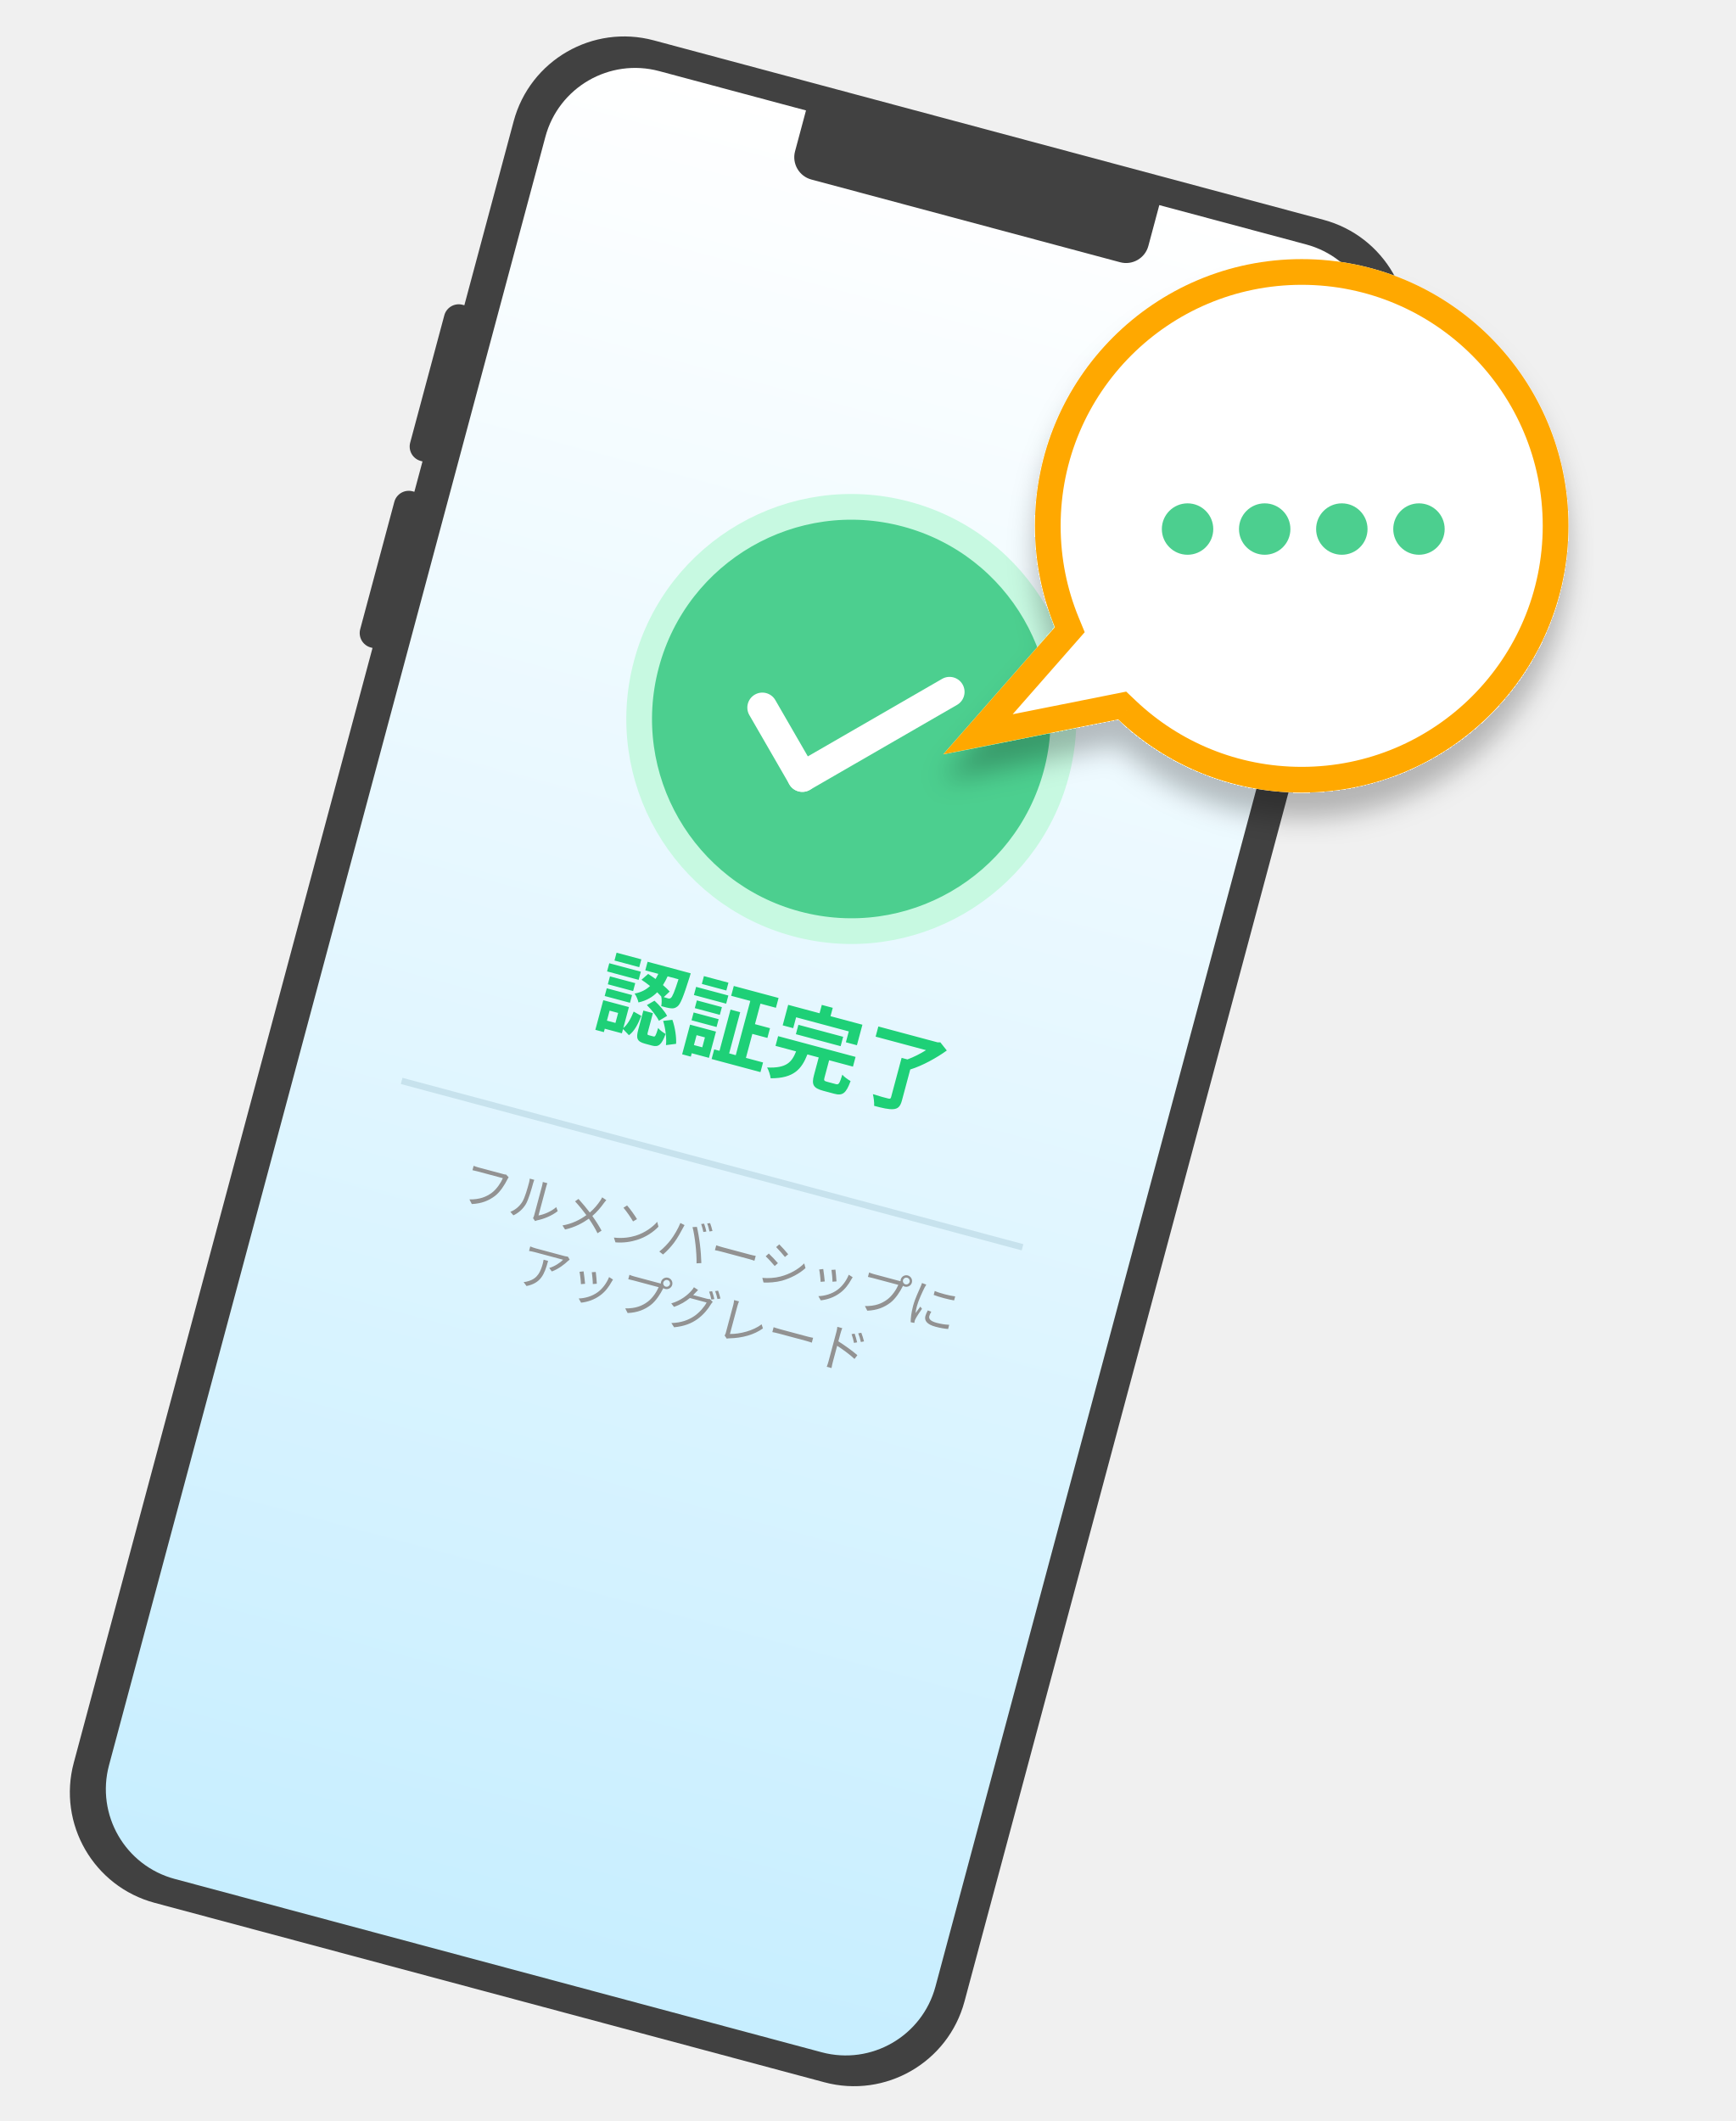
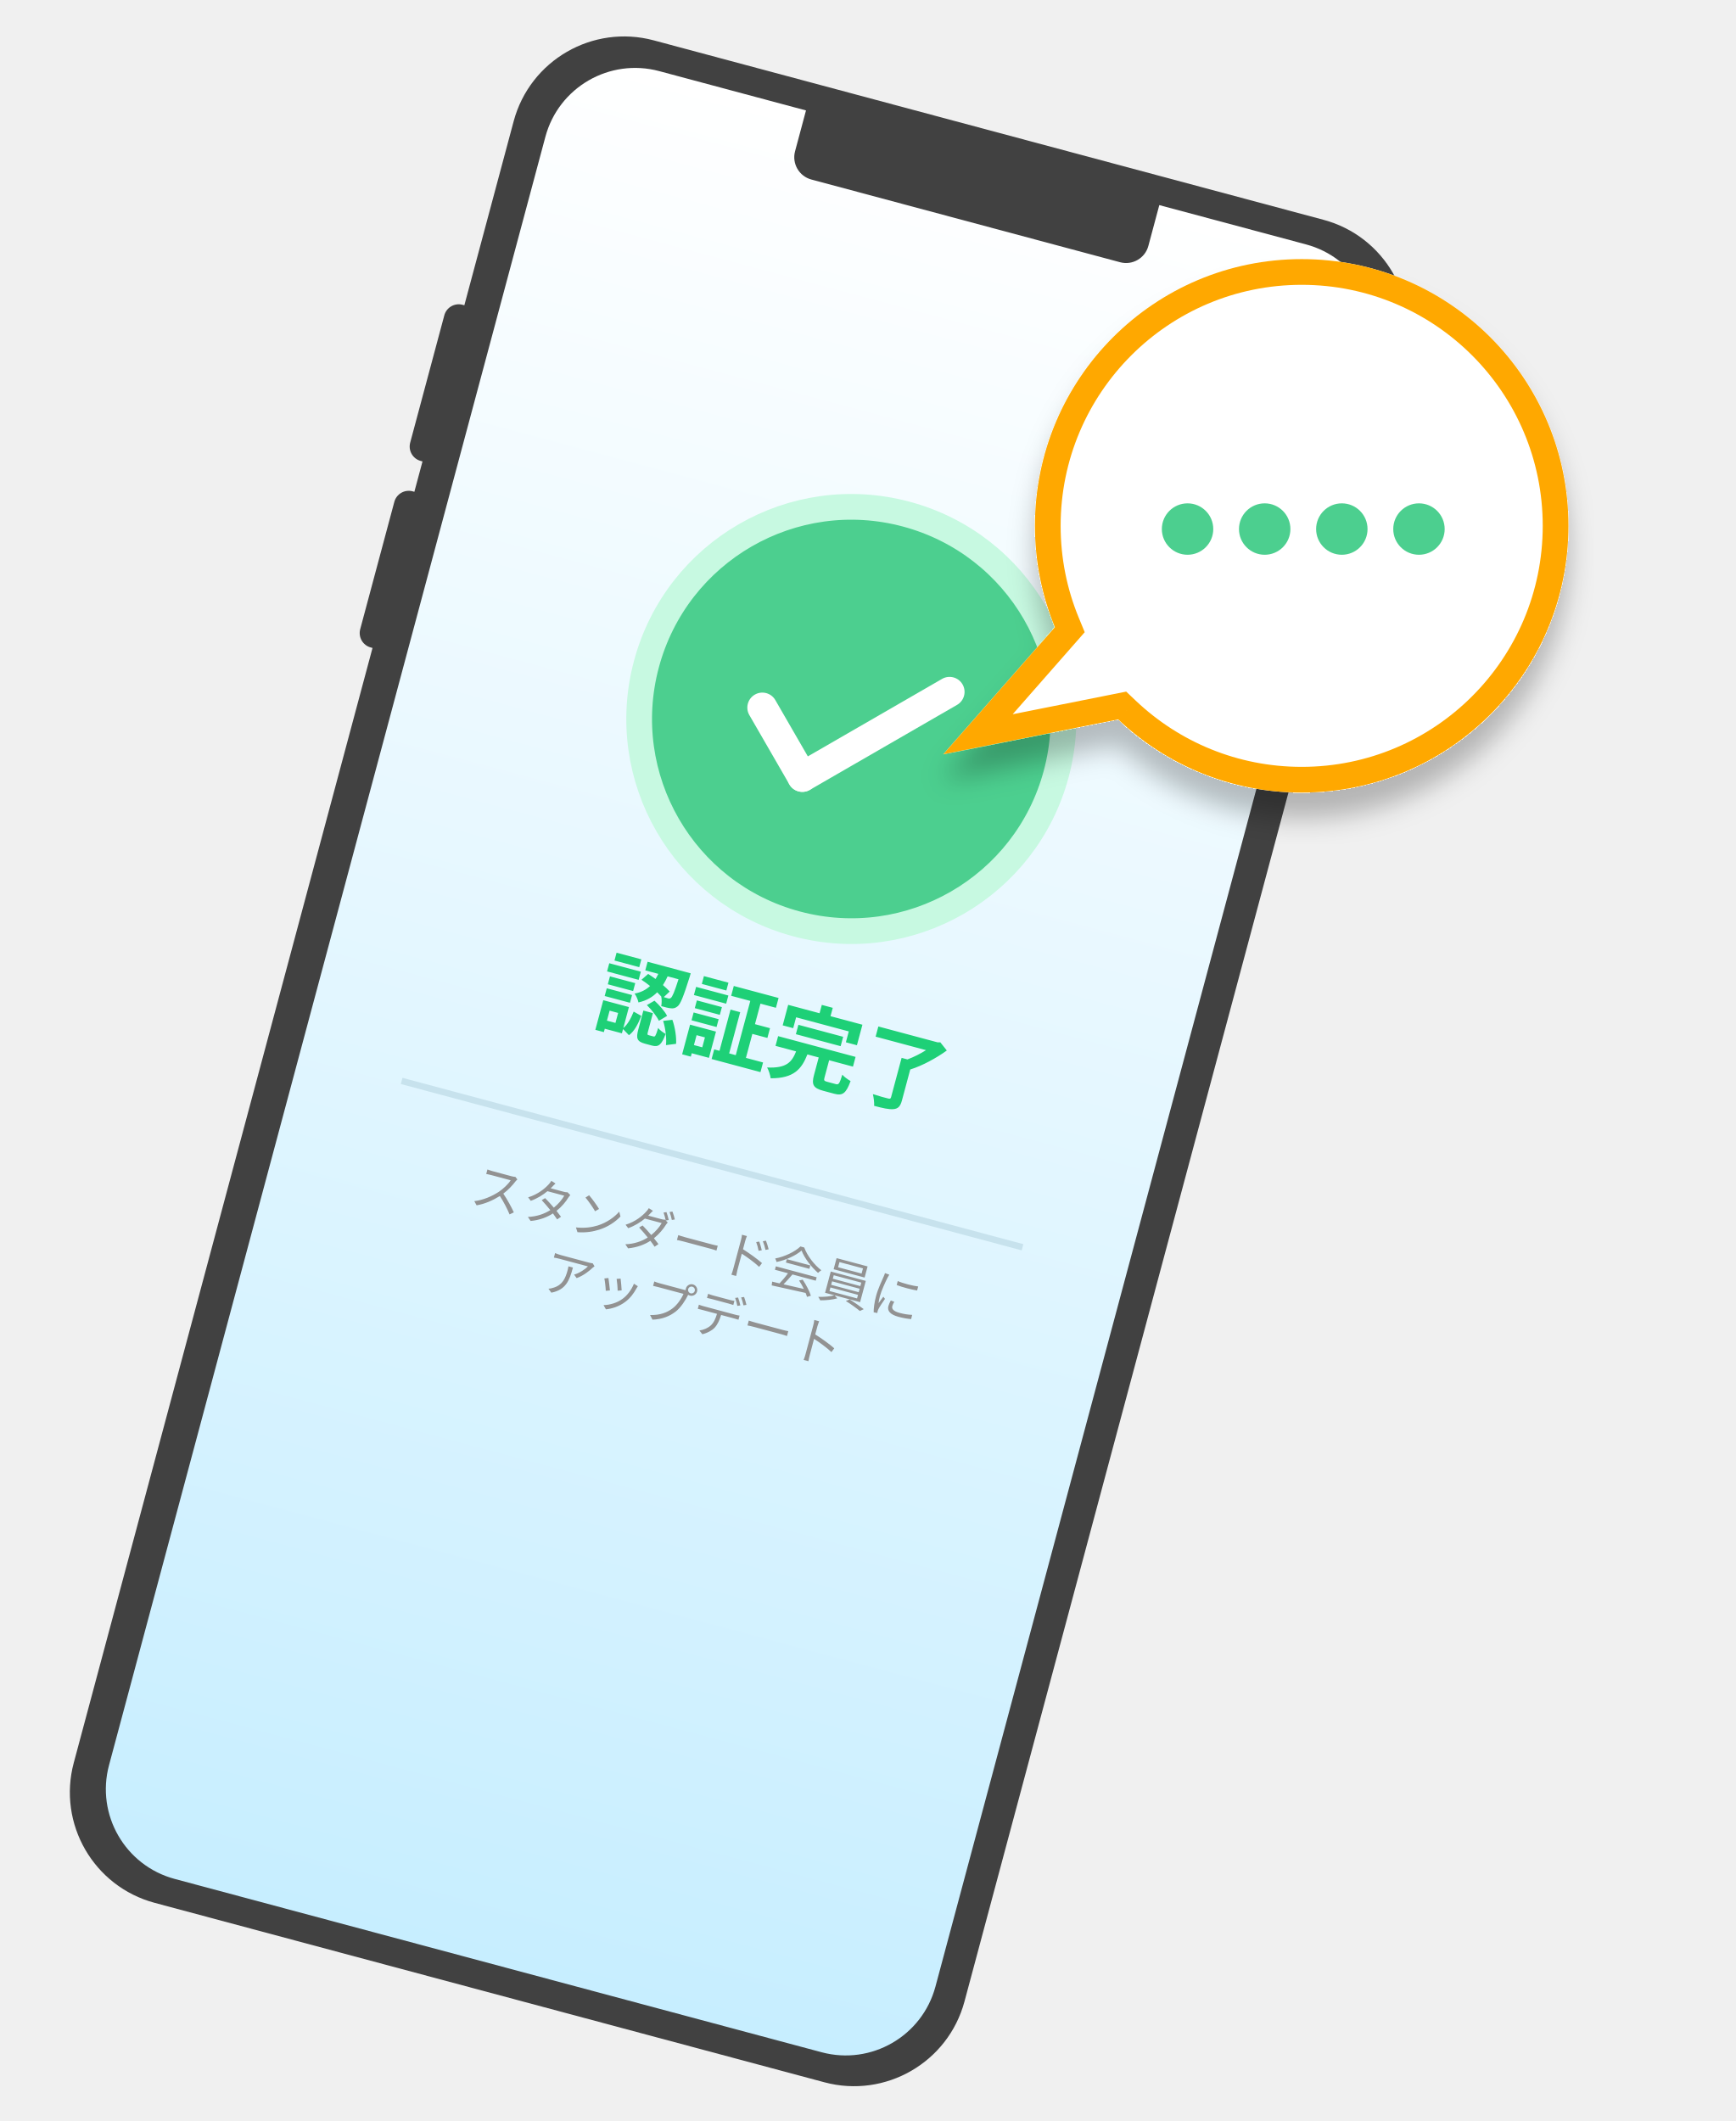
<svg xmlns="http://www.w3.org/2000/svg" width="270" height="330" viewBox="0 0 270 330" fill="none">
  <path d="M211.084 84.7L210.812 84.627L218.484 55.994C221.027 46.501 215.394 36.743 205.9 34.199L101.707 6.28C92.213 3.737 82.455 9.37 79.911 18.864L72.239 47.496L71.967 47.423C70.728 47.091 69.453 47.826 69.121 49.066L63.813 68.873C63.481 70.112 64.216 71.387 65.457 71.719L65.729 71.792L64.463 76.516L64.191 76.443C62.952 76.111 61.677 76.846 61.345 78.086L56.038 97.893C55.706 99.132 56.44 100.406 57.681 100.739L57.953 100.812L11.477 274.263C8.934 283.756 14.567 293.514 24.061 296.058L128.254 323.977C137.748 326.52 147.506 320.887 150.05 311.393L201.047 121.068L201.32 121.141C202.559 121.473 203.833 120.739 204.166 119.498L212.728 87.544C213.06 86.305 212.325 85.031 211.085 84.698L211.084 84.7Z" fill="#414141" />
-   <path d="M203.196 38.031L180.355 31.911L178.65 38.272C178.141 40.174 176.168 41.313 174.266 40.803L126.217 27.929C124.315 27.419 123.176 25.446 123.686 23.544L125.39 17.183L102.55 11.063C94.839 8.997 86.914 13.573 84.847 21.283L16.962 274.636C14.896 282.347 19.471 290.272 27.182 292.338L127.828 319.306C135.539 321.372 143.464 316.796 145.53 309.086L213.416 55.733C215.482 48.023 210.906 40.097 203.196 38.031V38.031Z" fill="url(#paint0_linear_264_40074)" />
+   <path d="M203.196 38.031L180.355 31.911L178.65 38.272C178.141 40.174 176.168 41.313 174.266 40.803L126.217 27.929C124.315 27.419 123.176 25.446 123.686 23.544L125.39 17.183L102.55 11.063C94.839 8.997 86.914 13.573 84.847 21.283L16.962 274.636C14.896 282.347 19.471 290.272 27.182 292.338L127.828 319.306C135.539 321.372 143.464 316.796 145.53 309.086L213.416 55.733C215.482 48.023 210.906 40.097 203.196 38.031Z" fill="url(#paint0_linear_264_40074)" />
  <circle cx="132.442" cy="111.866" r="33" transform="rotate(15 132.442 111.866)" fill="#4CCF8F" stroke="#C7F9E1" stroke-width="4" />
  <rect x="119.453" y="106.906" width="17.112" height="4.667" rx="2.333" transform="rotate(60 119.453 106.906)" fill="white" />
  <rect x="150.912" y="108.503" width="31.113" height="4.667" rx="2.333" transform="rotate(150 150.912 108.503)" fill="white" />
  <path d="M105.554 152.36C104.923 154.336 104.601 155.105 104.353 155.271C104.209 155.377 104.076 155.385 103.904 155.325C103.769 155.288 103.539 155.227 103.259 155.137L104.187 154.27C103.92 153.966 103.549 153.621 103.137 153.264C103.413 152.83 103.652 152.373 103.863 151.907L105.554 152.36ZM99.793 152.44C100.226 152.716 100.686 153.056 101.128 153.407C100.545 153.961 99.777 154.393 98.724 154.589C98.98 154.933 99.258 155.572 99.326 155.967C100.59 155.683 101.524 155.121 102.242 154.386C102.473 154.608 102.677 154.822 102.867 155.032C102.968 155.465 102.957 156.1 102.868 156.54C103.446 156.709 104.004 156.844 104.343 156.877C104.736 156.924 105.026 156.872 105.374 156.602C105.855 156.267 106.327 155.046 107.281 152.026C107.345 151.84 107.454 151.435 107.454 151.435L100.747 149.637L100.388 150.976L102.416 151.52C102.286 151.789 102.142 152.055 101.985 152.317C101.596 152.039 101.207 151.761 100.834 151.531L99.793 152.44ZM100.637 156.377C101.368 157.109 102.193 158.142 102.504 158.819L103.78 158.06C103.422 157.34 102.566 156.372 101.82 155.694L100.637 156.377ZM99.775 149.261L95.921 148.228L95.595 149.446L99.449 150.478L99.775 149.261ZM99.695 151.182L94.786 149.867L94.445 151.138L99.354 152.453L99.695 151.182ZM98.826 152.964L94.891 151.909L94.561 153.14L98.496 154.194L98.826 152.964ZM94.072 154.966L98.007 156.02L98.33 154.816L94.395 153.762L94.072 154.966ZM95.747 159.154L94.422 158.799L94.839 157.244L96.164 157.599L95.747 159.154ZM97.843 156.686L93.854 155.617L92.618 160.229L93.944 160.584L94.085 160.056L96.749 160.77L96.927 160.108L97.844 161.064C98.721 160.443 99.308 159.224 99.766 158.057L98.582 157.391C98.181 158.4 97.651 159.403 96.97 159.945L97.843 156.686ZM100.945 161.068C100.701 161.003 100.685 160.955 100.787 160.577L101.577 157.629L100.089 157.23L99.296 160.192C98.937 161.53 99.074 162.045 100.345 162.386L101.454 162.683C102.414 162.94 102.926 162.599 103.549 160.868C103.173 160.651 102.599 160.251 102.394 159.935C102.02 161.168 101.918 161.329 101.661 161.26L100.945 161.068ZM103.166 158.837C103.55 160.056 103.72 161.638 103.605 162.607L105.181 162.406C105.242 161.422 105.043 159.891 104.602 158.671L103.166 158.837ZM113.325 152.892L109.511 151.87L109.185 153.087L112.999 154.109L113.325 152.892ZM109.667 161.405L109.254 162.947L107.955 162.599L108.369 161.057L109.667 161.405ZM111.387 160.504L107.357 159.424L106.121 164.035L107.474 164.398L107.615 163.87L110.292 164.588L111.387 160.504ZM107.582 158.745L111.477 159.789L111.803 158.572L107.908 157.528L107.582 158.745ZM112.307 156.692L108.412 155.648L108.09 156.852L111.984 157.895L112.307 156.692ZM107.954 154.815L112.971 156.16L113.312 154.888L108.295 153.544L107.954 154.815ZM116.045 164.593L117.045 160.86L119.385 161.487L119.791 159.973L117.451 159.346L118.306 156.154L120.713 156.799L121.123 155.271L114.158 153.405L113.749 154.933L116.724 155.73L114.463 164.169L113.435 163.893L115.153 157.483L113.652 157.081L111.934 163.491L111.109 163.27L110.707 164.771L118.307 166.808L118.709 165.306L116.045 164.593ZM123.853 158.278L132.048 160.474L131.595 162.165L133.313 162.625L134.168 159.433L129.205 158.104L129.553 156.805L127.849 156.349L127.501 157.647L122.619 156.339L121.764 159.53L123.401 159.969L123.853 158.278ZM130.78 162.772L131.172 161.312L124.207 159.446L123.816 160.906L130.78 162.772ZM128.7 168.317C128.214 168.187 128.147 168.111 128.263 167.678L128.991 164.96L132.697 165.953L133.102 164.438L121.053 161.21L120.648 162.724L123.852 163.583C123.2 165.205 122.402 166.238 119.341 166.085C119.599 166.53 119.84 167.305 119.89 167.768C123.524 167.785 124.717 166.307 125.61 164.054L127.368 164.525L126.633 167.27C126.242 168.731 126.497 169.292 128.066 169.712L129.797 170.176C131.081 170.52 131.625 170.115 132.326 168.201C131.936 167.981 131.301 167.535 131.042 167.205C130.611 168.597 130.485 168.795 130.039 168.676L128.7 168.317ZM146.29 162.174L145.869 162.177L136.646 159.706L136.222 161.288L144.065 163.39C143.193 163.939 142.152 164.471 141.171 164.832L140.265 164.589L138.624 170.715C138.562 170.945 138.45 170.987 138.152 170.907C137.837 170.838 136.728 170.541 135.796 170.233C135.92 170.744 136.026 171.541 135.99 172.053C137.288 172.401 138.255 172.631 138.997 172.569C139.725 172.503 140.071 172.132 140.321 171.199L141.607 166.398C143.519 165.809 145.716 164.586 147.297 163.444L146.29 162.174Z" fill="#1ED077" />
-   <path d="M79.135 183.179L78.744 182.751C78.587 182.751 78.44 182.711 78.324 182.68L74.445 181.641C74.19 181.572 73.895 181.469 73.685 181.387L73.502 182.067C73.706 182.114 73.972 182.168 74.281 182.251L78.23 183.309C77.923 184.022 77.28 185.001 76.543 185.557C75.672 186.21 74.631 186.635 73.03 186.612L73.4 187.332C74.942 187.265 76.054 186.793 77 186.077C77.824 185.445 78.536 184.302 78.915 183.534C78.986 183.396 79.052 183.273 79.135 183.179ZM82.925 189.528L83.243 189.978C83.309 189.946 83.411 189.907 83.553 189.871C84.568 189.67 85.855 189.162 86.762 188.436L86.54 187.813C85.711 188.527 84.572 188.976 83.774 189.11L84.969 184.651C85.047 184.357 85.13 184.14 85.153 184.088L84.442 183.897C84.435 183.953 84.414 184.188 84.335 184.481L83.095 189.11C83.053 189.265 82.989 189.413 82.925 189.528ZM79.396 188.541L79.87 189.091C80.664 188.724 81.361 188.099 81.815 187.334C82.23 186.617 82.704 184.972 82.934 184.114C82.996 183.882 83.089 183.659 83.122 183.568L82.411 183.378C82.398 183.548 82.376 183.724 82.314 183.956C82.084 184.814 81.662 186.357 81.25 187.001C80.817 187.688 80.169 188.252 79.396 188.541ZM94.326 186.728L93.681 186.29C93.605 186.452 93.469 186.68 93.374 186.82C92.966 187.415 92.452 188.064 91.757 188.648C91.273 188.013 90.546 187.14 89.996 186.536L89.464 186.916C90.081 187.578 90.777 188.444 91.224 189.06C90.209 189.79 89.029 190.394 87.507 190.665L87.909 191.295C89.442 190.952 90.647 190.289 91.607 189.61C92.118 190.36 92.559 191.066 92.955 191.876L93.584 191.473C93.195 190.731 92.692 189.951 92.15 189.192C92.868 188.582 93.483 187.835 93.92 187.223C94.025 187.078 94.204 186.844 94.326 186.728ZM97.559 187.552L96.992 187.906C97.46 188.445 98.204 189.531 98.483 190.036L99.1 189.68C98.784 189.131 98.01 188.063 97.559 187.552ZM95.507 192.552L95.746 193.295C97.101 193.401 98.201 193.191 99.104 192.911C100.468 192.49 101.654 191.681 102.438 190.856L102.243 190.1C101.54 190.93 100.291 191.821 98.9 192.252C98.044 192.511 96.913 192.713 95.507 192.552ZM109.539 190.382L109.083 190.442C109.213 190.791 109.352 191.325 109.422 191.684L109.889 191.61C109.819 191.252 109.659 190.704 109.539 190.382ZM110.471 190.3L110.016 190.36C110.162 190.714 110.293 191.213 110.372 191.599L110.839 191.525C110.769 191.2 110.606 190.634 110.471 190.3ZM104.322 192.943C103.878 193.519 103.227 194.215 102.569 194.726L103.151 195.18C103.749 194.678 104.38 193.993 104.856 193.359C105.392 192.658 105.969 191.587 106.208 191.129C106.282 190.975 106.404 190.767 106.496 190.61L105.847 190.279C105.507 191.148 104.868 192.236 104.322 192.943ZM108.203 193.668C108.306 194.581 108.381 195.72 108.363 196.56L109.111 196.52C109.097 195.771 109.004 194.479 108.892 193.629C108.787 192.723 108.578 191.524 108.418 190.885L107.736 190.926C107.923 191.589 108.107 192.789 108.203 193.668ZM111.426 193.753L111.223 194.51C111.469 194.551 111.883 194.646 112.308 194.759L116.55 195.896C116.898 195.989 117.214 196.107 117.367 196.156L117.57 195.399C117.395 195.369 117.111 195.318 116.725 195.214L112.49 194.079C112.057 193.963 111.654 193.831 111.426 193.753ZM121.234 193.606L120.748 194.031C121.133 194.416 121.819 195.196 122.115 195.573L122.619 195.145C122.353 194.809 121.622 193.984 121.234 193.606ZM118.595 198.821L118.782 199.542C119.54 199.588 120.704 199.51 121.605 199.271C123.028 198.874 124.369 198.165 125.313 197.3L125.112 196.567C124.194 197.489 122.905 198.22 121.426 198.61C120.525 198.85 119.484 198.902 118.595 198.821ZM119.601 195.032L119.121 195.467C119.52 195.831 120.217 196.597 120.522 196.977L121.022 196.531C120.748 196.193 119.991 195.402 119.601 195.032ZM129.97 197.537L129.355 197.58C129.424 197.971 129.516 199.047 129.508 199.418L130.134 199.37C130.124 199.003 130.019 197.882 129.97 197.537ZM132.652 198.72L132.043 198.333C131.662 199.291 130.997 200.165 130.269 200.69C129.422 201.316 128.283 201.641 127.316 201.663L127.687 202.318C128.642 202.217 129.744 201.875 130.699 201.153C131.442 200.607 131.996 199.869 132.432 199.075C132.49 198.983 132.554 198.868 132.652 198.72ZM128.074 197.443L127.442 197.514C127.524 197.826 127.656 199.004 127.664 199.437L128.309 199.378C128.27 198.937 128.14 197.817 128.074 197.443ZM140.48 199.177C140.557 198.892 140.851 198.722 141.129 198.796C141.415 198.873 141.584 199.167 141.508 199.453C141.433 199.731 141.139 199.901 140.853 199.824C140.575 199.75 140.406 199.456 140.48 199.177ZM140.125 199.082C140.102 199.167 140.095 199.256 140.097 199.34C140.002 199.323 139.917 199.3 139.848 199.281L135.968 198.242C135.713 198.174 135.418 198.07 135.21 197.981L135.026 198.669C135.229 198.715 135.496 198.77 135.805 198.852L139.754 199.91C139.454 200.625 138.803 201.602 138.066 202.158C137.203 202.813 136.154 203.236 134.556 203.205L134.926 203.926C136.466 203.866 137.578 203.394 138.523 202.678C139.347 202.046 140.059 200.903 140.439 200.135C140.455 200.107 140.471 200.078 140.477 200.055C140.561 200.11 140.658 200.153 140.758 200.18C141.237 200.308 141.735 200.027 141.863 199.548C141.992 199.069 141.703 198.569 141.224 198.441C140.745 198.313 140.253 198.603 140.125 199.082ZM145.422 200.858L145.256 201.476C146.081 201.796 147.58 202.198 148.432 202.327L148.6 201.701C147.796 201.61 146.227 201.222 145.422 200.858ZM144.88 204.083L144.338 203.88C144.152 204.236 144.033 204.494 143.963 204.757C143.768 205.483 144.232 206.071 145.53 206.419C146.326 206.632 146.993 206.737 147.505 206.775L147.664 206.121C147 206.093 146.389 205.995 145.693 205.809C144.642 205.527 144.479 205.119 144.574 204.763C144.63 204.555 144.726 204.349 144.88 204.083ZM144.105 199.867L143.434 199.621C143.388 199.791 143.311 199.986 143.233 200.155C142.968 200.772 142.359 202.025 142.055 203.161C141.775 204.204 141.668 205.128 141.676 205.718L142.243 205.828C142.256 205.749 142.277 205.639 142.292 205.552C142.307 205.465 142.37 205.324 142.424 205.214C142.591 204.87 143.088 204.125 143.436 203.63L143.178 203.296C142.962 203.578 142.652 203.992 142.428 204.304C142.483 203.913 142.546 203.582 142.648 203.204C142.88 202.338 143.49 201.019 143.827 200.348C143.895 200.217 144.031 199.988 144.105 199.867ZM88.626 195.984L88.345 195.519C88.222 195.511 87.938 195.46 87.791 195.421L83.356 194.232C83.07 194.155 82.754 194.038 82.493 193.926L82.305 194.63C82.615 194.68 82.912 194.743 83.198 194.819L87.603 196C87.22 196.41 86.267 197.058 85.447 197.277L85.847 197.823C86.892 197.449 87.893 196.649 88.343 196.206C88.42 196.136 88.551 196.047 88.626 195.984ZM85.269 196.178L84.574 195.991C84.543 196.198 84.505 196.371 84.456 196.556C84.11 197.846 83.646 198.898 82.251 199.311C81.994 199.408 81.698 199.461 81.463 199.473L81.91 200.09C84.144 199.636 84.708 198.272 85.269 196.178ZM92.684 197.899L92.069 197.942C92.138 198.333 92.23 199.409 92.222 199.78L92.848 199.732C92.838 199.365 92.733 198.244 92.684 197.899ZM95.366 199.082L94.757 198.695C94.376 199.653 93.711 200.527 92.983 201.052C92.136 201.678 90.997 202.003 90.03 202.025L90.401 202.679C91.356 202.579 92.458 202.237 93.413 201.515C94.156 200.969 94.71 200.231 95.146 199.437C95.204 199.345 95.268 199.23 95.366 199.082ZM90.788 197.805L90.156 197.876C90.238 198.188 90.37 199.366 90.378 199.799L91.023 199.74C90.984 199.299 90.854 198.179 90.788 197.805ZM103.194 199.539C103.271 199.254 103.565 199.084 103.843 199.158C104.129 199.235 104.298 199.529 104.222 199.815C104.147 200.093 103.853 200.263 103.567 200.186C103.289 200.112 103.119 199.818 103.194 199.539ZM102.839 199.444C102.816 199.529 102.808 199.618 102.811 199.702C102.716 199.685 102.631 199.662 102.562 199.643L98.682 198.604C98.427 198.536 98.132 198.432 97.924 198.343L97.74 199.03C97.943 199.077 98.21 199.132 98.519 199.214L102.468 200.272C102.168 200.987 101.517 201.964 100.78 202.52C99.917 203.175 98.868 203.598 97.27 203.567L97.64 204.288C99.18 204.228 100.292 203.756 101.237 203.04C102.061 202.408 102.773 201.265 103.153 200.497C103.169 200.469 103.185 200.44 103.191 200.417C103.275 200.472 103.372 200.515 103.472 200.542C103.951 200.67 104.449 200.389 104.577 199.91C104.706 199.431 104.417 198.931 103.938 198.803C103.459 198.675 102.967 198.965 102.839 199.444ZM110.782 200.894L110.325 200.962C110.457 201.303 110.593 201.845 110.665 202.196L111.132 202.122C111.055 201.762 110.901 201.224 110.782 200.894ZM111.715 200.812L111.258 200.88C111.398 201.224 111.535 201.733 111.615 202.111L112.082 202.037C112.012 201.712 111.839 201.152 111.715 200.812ZM108.604 200.707L107.957 200.277C107.857 200.466 107.667 200.713 107.552 200.831C107.028 201.428 105.968 202.353 104.426 202.793L104.853 203.33C105.853 203.002 106.678 202.486 107.326 201.955L109.93 202.653C109.587 203.315 108.838 204.191 108.055 204.735C107.13 205.373 105.978 205.81 104.444 205.846L104.872 206.507C106.462 206.353 107.577 205.899 108.511 205.229C109.424 204.571 110.175 203.654 110.593 202.93C110.664 202.817 110.789 202.66 110.88 202.568L110.453 202.122C110.317 202.135 110.141 202.113 109.932 202.057L107.838 201.496C107.929 201.404 108.019 201.313 108.103 201.219C108.217 201.101 108.427 200.875 108.604 200.707ZM112.723 207.774L113.068 208.281C113.212 208.237 113.339 208.229 113.43 208.229C115.503 208.188 117.352 207.656 118.69 206.681L118.487 206.047C117.195 207.035 115.129 207.574 113.554 207.55L114.728 203.168C114.788 202.944 114.888 202.664 114.97 202.48L114.205 202.275C114.195 202.437 114.14 202.796 114.086 202.996L112.902 207.417C112.861 207.571 112.811 207.665 112.723 207.774ZM120.354 206.498L120.151 207.255C120.397 207.296 120.81 207.39 121.235 207.504L125.478 208.641C125.825 208.734 126.142 208.852 126.294 208.901L126.497 208.144C126.323 208.114 126.038 208.062 125.652 207.959L121.418 206.824C120.985 206.708 120.581 206.575 120.354 206.498ZM132.956 207.498L132.48 207.577C132.641 207.993 132.767 208.482 132.853 208.936L133.347 208.853C133.267 208.442 133.073 207.835 132.956 207.498ZM133.995 207.362L133.516 207.449C133.688 207.859 133.825 208.335 133.924 208.801L134.415 208.7C134.325 208.295 134.123 207.686 133.995 207.362ZM128.909 211.755C128.832 212.041 128.715 212.416 128.618 212.655L129.36 212.853C129.403 212.6 129.491 212.176 129.558 211.929L130.239 209.387C131.024 209.887 132.224 210.755 132.937 211.435L133.383 210.85C132.674 210.221 131.36 209.281 130.425 208.691L130.763 207.432C130.825 207.2 130.937 206.874 131.032 206.643L130.267 206.438C130.249 206.69 130.172 207.041 130.114 207.258L128.909 211.755Z" fill="#929292" />
+   <path d="M80.49 183.509L80.177 183.102C80.043 183.108 79.836 183.077 79.581 183.009L76.598 182.209C76.366 182.147 75.934 181.998 75.83 181.954L75.642 182.657C75.729 182.672 76.162 182.755 76.432 182.828L79.446 183.635C79.081 184.225 78.273 184.985 77.588 185.44C76.554 186.115 75.164 186.728 73.789 186.882L74.145 187.532C75.427 187.321 76.698 186.75 77.763 186.083C78.363 186.997 78.938 188.129 79.273 188.947L79.938 188.629C79.6 187.884 78.926 186.626 78.301 185.714C79.036 185.165 79.765 184.391 80.206 183.797C80.281 183.702 80.427 183.558 80.49 183.509ZM86.418 184.137L85.775 183.724C85.674 183.913 85.478 184.15 85.364 184.268C84.812 184.874 83.713 185.822 82.163 186.293L82.573 186.833C83.598 186.47 84.488 185.897 85.169 185.334L87.781 186.034C87.457 186.626 86.839 187.355 86.157 187.893C85.717 187.369 85.237 186.843 84.806 186.413L84.275 186.726C84.686 187.168 85.166 187.727 85.615 188.278C84.718 188.841 83.539 189.287 82.125 189.339L82.553 189.967C83.99 189.83 85.13 189.374 86.023 188.793C86.272 189.133 86.501 189.451 86.677 189.722L87.276 189.311C87.082 189.044 86.838 188.721 86.577 188.395C87.376 187.764 88.035 186.972 88.427 186.315C88.506 186.204 88.625 186.037 88.724 185.947L88.297 185.501C88.153 185.513 87.975 185.498 87.766 185.442L85.672 184.881C85.758 184.805 85.837 184.727 85.909 184.646C86.023 184.528 86.233 184.302 86.418 184.137ZM91.65 185.969L91.083 186.323C91.551 186.862 92.296 187.948 92.574 188.453L93.192 188.097C92.875 187.548 92.101 186.479 91.65 185.969ZM89.598 190.969L89.838 191.712C91.192 191.818 92.292 191.608 93.196 191.328C94.559 190.906 95.745 190.098 96.529 189.273L96.334 188.516C95.631 189.347 94.382 190.238 92.991 190.669C92.135 190.928 91.004 191.13 89.598 190.969ZM103.686 188.59L103.229 188.658C103.361 188.999 103.493 189.524 103.565 189.874L103.454 189.762C103.318 189.775 103.134 189.751 102.926 189.695L100.839 189.136C100.918 189.057 100.997 188.979 101.066 188.907C101.183 188.78 101.393 188.555 101.578 188.389L100.935 187.977C100.834 188.165 100.638 188.403 100.524 188.521C99.98 189.129 98.871 190.082 97.321 190.553L97.733 191.086C98.758 190.723 99.648 190.15 100.327 189.595L102.939 190.294C102.615 190.887 101.999 191.608 101.315 192.153C100.875 191.63 100.397 191.096 99.966 190.666L99.433 190.986C99.844 191.428 100.332 191.989 100.773 192.538C99.884 193.103 98.697 193.547 97.285 193.591L97.711 194.227C99.149 194.083 100.288 193.634 101.181 193.053C101.439 193.388 101.661 193.704 101.837 193.975L102.436 193.564C102.242 193.296 102.003 192.984 101.735 192.655C102.526 192.022 103.195 191.224 103.594 190.569C103.666 190.456 103.791 190.299 103.882 190.207L103.576 189.894L104.036 189.818C103.958 189.458 103.804 188.92 103.686 188.59ZM104.619 188.508L104.163 188.569C104.301 188.92 104.44 189.421 104.519 189.807L104.986 189.733C104.916 189.408 104.745 188.84 104.619 188.508ZM105.518 192.17L105.315 192.927C105.56 192.968 105.974 193.062 106.399 193.176L110.641 194.313C110.989 194.406 111.305 194.524 111.458 194.573L111.661 193.816C111.487 193.786 111.202 193.734 110.816 193.631L106.581 192.496C106.149 192.38 105.745 192.247 105.518 192.17ZM118.12 193.17L117.643 193.249C117.805 193.665 117.931 194.154 118.016 194.608L118.511 194.525C118.43 194.114 118.237 193.507 118.12 193.17ZM119.159 193.034L118.68 193.121C118.852 193.531 118.989 194.007 119.088 194.472L119.579 194.372C119.488 193.967 119.287 193.358 119.159 193.034ZM114.072 197.427C113.996 197.713 113.879 198.087 113.782 198.326L114.524 198.525C114.567 198.272 114.655 197.848 114.721 197.601L115.403 195.059C116.188 195.559 117.388 196.427 118.101 197.107L118.547 196.522C117.838 195.893 116.524 194.953 115.589 194.363L115.927 193.104C115.989 192.872 116.101 192.546 116.196 192.314L115.431 192.109C115.413 192.361 115.335 192.713 115.277 192.93L114.072 197.427ZM120.556 197.557L122.588 198.102C122.228 198.61 121.707 199.224 121.271 199.679C120.849 199.582 120.461 199.487 120.127 199.405L120.053 199.99C121.387 200.298 123.411 200.749 125.329 201.164C125.426 201.389 125.494 201.597 125.546 201.777L126.148 201.599C125.946 200.932 125.42 199.896 124.873 199.095L124.315 199.227C124.575 199.62 124.836 200.096 125.056 200.544C123.962 200.3 122.862 200.047 121.895 199.821C122.349 199.363 122.86 198.788 123.283 198.288L126.907 199.259L127.05 198.726L120.698 197.024L120.556 197.557ZM122.405 195.908L122.265 196.433L125.92 197.413L126.061 196.887L122.405 195.908ZM124.525 193.933C123.667 194.755 122.086 195.524 120.595 195.804C120.687 195.953 120.778 196.201 120.805 196.349C122.292 196.052 123.828 195.328 124.702 194.569C125.154 195.758 126.231 197.148 127.266 198.047C127.412 197.904 127.604 197.74 127.773 197.636C126.694 196.809 125.619 195.444 125.112 194.091L124.525 193.933ZM134.038 198.147L130.383 197.168L130.599 196.364L134.254 197.343L134.038 198.147ZM134.973 197.039L130.151 195.747L129.687 197.478L134.509 198.77L134.973 197.039ZM129.193 200.311L133.482 201.46L133.333 202.016L129.044 200.867L129.193 200.311ZM129.448 199.36L133.737 200.51L133.592 201.05L129.303 199.901L129.448 199.36ZM129.703 198.41L133.991 199.559L133.846 200.1L129.558 198.951L129.703 198.41ZM133.806 202.599L134.692 199.291L129.245 197.832L128.358 201.139L129.803 201.526C129.239 201.715 128.147 201.803 127.294 201.773C127.402 201.926 127.536 202.169 127.605 202.312C128.447 202.322 129.543 202.218 130.263 202.005L129.834 201.534L133.806 202.599ZM131.585 202.418C132.333 202.875 133.262 203.546 133.77 203.972L134.376 203.687C133.839 203.278 132.913 202.624 132.179 202.179L131.585 202.418ZM139.664 199.315L139.498 199.933C140.323 200.254 141.822 200.655 142.674 200.784L142.842 200.158C142.038 200.067 140.469 199.68 139.664 199.315ZM139.122 202.541L138.581 202.338C138.394 202.693 138.275 202.951 138.205 203.214C138.01 203.941 138.474 204.529 139.772 204.876C140.568 205.09 141.236 205.194 141.747 205.232L141.906 204.579C141.243 204.55 140.631 204.452 139.936 204.266C138.885 203.984 138.721 203.576 138.816 203.221C138.872 203.012 138.969 202.806 139.122 202.541ZM138.347 198.324L137.676 198.078C137.631 198.248 137.554 198.443 137.475 198.612C137.21 199.229 136.601 200.482 136.297 201.618C136.017 202.661 135.911 203.585 135.918 204.175L136.485 204.286C136.498 204.206 136.519 204.096 136.534 204.009C136.549 203.922 136.612 203.781 136.666 203.671C136.833 203.327 137.331 202.582 137.678 202.088L137.42 201.753C137.204 202.035 136.894 202.449 136.67 202.761C136.725 202.37 136.789 202.04 136.89 201.661C137.122 200.795 137.732 199.476 138.069 198.805C138.138 198.674 138.273 198.445 138.347 198.324ZM92.49 197.019L92.208 196.554C92.086 196.547 91.802 196.495 91.655 196.456L87.219 195.267C86.933 195.191 86.617 195.073 86.357 194.962L86.169 195.665C86.478 195.715 86.776 195.778 87.062 195.855L91.467 197.035C91.083 197.446 90.131 198.093 89.311 198.312L89.711 198.859C90.755 198.484 91.757 197.684 92.206 197.241C92.283 197.171 92.415 197.082 92.49 197.019ZM89.133 197.213L88.438 197.027C88.407 197.234 88.369 197.406 88.319 197.591C87.974 198.882 87.51 199.933 86.115 200.347C85.857 200.443 85.561 200.496 85.326 200.508L85.774 201.125C88.008 200.671 88.572 199.307 89.133 197.213ZM96.548 198.935L95.932 198.977C96.001 199.368 96.094 200.445 96.086 200.815L96.711 200.767C96.702 200.401 96.597 199.279 96.548 198.935ZM99.229 200.117L98.621 199.73C98.24 200.688 97.575 201.562 96.846 202.087C95.999 202.714 94.861 203.038 93.894 203.06L94.265 203.715C95.22 203.614 96.322 203.272 97.277 202.551C98.02 202.004 98.574 201.266 99.01 200.472C99.068 200.38 99.132 200.265 99.229 200.117ZM94.652 198.841L94.02 198.912C94.102 199.224 94.234 200.402 94.242 200.835L94.887 200.776C94.848 200.334 94.717 199.214 94.652 198.841ZM107.058 200.575C107.134 200.289 107.428 200.119 107.706 200.194C107.992 200.27 108.162 200.564 108.085 200.85C108.011 201.128 107.717 201.298 107.431 201.221C107.153 201.147 106.983 200.853 107.058 200.575ZM106.702 200.479C106.679 200.565 106.672 200.654 106.675 200.737C106.58 200.72 106.495 200.697 106.425 200.679L102.546 199.639C102.291 199.571 101.996 199.467 101.788 199.378L101.604 200.066C101.807 200.112 102.073 200.167 102.383 200.25L106.331 201.308C106.032 202.023 105.381 202.999 104.644 203.556C103.781 204.211 102.732 204.633 101.133 204.603L101.504 205.323C103.043 205.264 104.156 204.791 105.101 204.076C105.925 203.443 106.637 202.301 107.016 201.533C107.032 201.504 107.048 201.475 107.055 201.452C107.139 201.508 107.235 201.55 107.336 201.577C107.815 201.705 108.313 201.424 108.441 200.945C108.569 200.466 108.281 199.967 107.802 199.838C107.323 199.71 106.831 200 106.702 200.479ZM110.16 201.298L109.988 201.94C110.193 201.978 110.45 202.039 110.705 202.107L113.371 202.821C113.595 202.881 113.864 202.962 114.084 203.037L114.256 202.396C114.023 202.367 113.749 202.31 113.525 202.25L110.851 201.533C110.604 201.467 110.378 201.382 110.16 201.298ZM108.729 202.994L108.557 203.635C108.77 203.675 108.994 203.735 109.225 203.798L111.544 204.419C111.324 205.147 111.065 205.773 110.582 206.215C110.15 206.621 109.474 206.92 108.805 207.006L109.263 207.584C110.011 207.42 110.747 207.021 111.162 206.586C111.626 206.089 111.938 205.419 112.185 204.591L114.287 205.154C114.472 205.204 114.718 205.277 114.885 205.331L115.057 204.689C114.864 204.671 114.607 204.61 114.444 204.567L109.383 203.21C109.143 203.146 108.931 203.073 108.729 202.994ZM114.825 201.878L114.37 201.938C114.5 202.287 114.639 202.821 114.708 203.18L115.175 203.106C115.106 202.748 114.946 202.2 114.825 201.878ZM115.758 201.796L115.303 201.856C115.448 202.21 115.58 202.709 115.659 203.095L116.126 203.021C116.055 202.696 115.884 202.128 115.758 201.796ZM116.49 205.463L116.287 206.22C116.533 206.261 116.947 206.355 117.372 206.469L121.614 207.606C121.962 207.699 122.278 207.817 122.43 207.866L122.633 207.109C122.459 207.079 122.175 207.027 121.788 206.924L117.554 205.789C117.121 205.673 116.718 205.54 116.49 205.463ZM125.319 210.686C125.242 210.972 125.126 211.346 125.021 211.583L125.77 211.784C125.808 211.521 125.904 211.099 125.968 210.86C126.028 210.635 126.341 209.469 126.644 208.307C127.429 208.808 128.627 209.684 129.347 210.365L129.786 209.779C129.084 209.152 127.765 208.202 126.828 207.62C126.958 207.133 127.079 206.685 127.165 206.36C127.228 206.128 127.348 205.804 127.435 205.571L126.678 205.368C126.66 205.62 126.582 205.972 126.524 206.188L125.319 210.686Z" fill="#929292" />
  <rect x="62.613" y="167.695" width="100" height="1" transform="rotate(15 62.6133 167.695)" fill="#C7E2ED" />
  <g filter="url(#filter0_d_264_40074)">
    <mask id="path-9-inside-1_264_40074" fill="white">
      <path fill-rule="evenodd" clip-rule="evenodd" d="M202.505 123.314C225.425 123.314 244.005 104.734 244.005 81.814C244.005 58.894 225.425 40.314 202.505 40.314C179.585 40.314 161.005 58.894 161.005 81.814C161.005 87.398 162.108 92.724 164.108 97.587L146.75 117.359L173.955 111.933C181.394 118.987 191.444 123.314 202.505 123.314Z" />
    </mask>
    <path fill-rule="evenodd" clip-rule="evenodd" d="M202.505 123.314C225.425 123.314 244.005 104.734 244.005 81.814C244.005 58.894 225.425 40.314 202.505 40.314C179.585 40.314 161.005 58.894 161.005 81.814C161.005 87.398 162.108 92.724 164.108 97.587L146.75 117.359L173.955 111.933C181.394 118.987 191.444 123.314 202.505 123.314Z" fill="white" />
    <path d="M164.108 97.587L167.114 100.226L168.751 98.361L167.807 96.066L164.108 97.587ZM146.75 117.359L143.744 114.72L135.957 123.591L147.532 121.282L146.75 117.359ZM173.955 111.933L176.708 109.031L175.204 107.605L173.173 108.01L173.955 111.933ZM240.005 81.814C240.005 102.524 223.216 119.314 202.505 119.314V127.314C227.634 127.314 248.005 106.943 248.005 81.814H240.005ZM202.505 44.314C223.216 44.314 240.005 61.103 240.005 81.814H248.005C248.005 56.685 227.634 36.314 202.505 36.314V44.314ZM165.005 81.814C165.005 61.103 181.794 44.314 202.505 44.314V36.314C177.376 36.314 157.005 56.685 157.005 81.814H165.005ZM167.807 96.066C166.002 91.677 165.005 86.867 165.005 81.814H157.005C157.005 87.929 158.213 93.771 160.408 99.109L167.807 96.066ZM149.756 119.998L167.114 100.226L161.102 94.948L143.744 114.72L149.756 119.998ZM173.173 108.01L145.968 113.436L147.532 121.282L174.738 115.856L173.173 108.01ZM202.505 119.314C192.509 119.314 183.433 115.408 176.708 109.031L171.203 114.836C179.355 122.566 190.38 127.314 202.505 127.314V119.314Z" fill="#FFA800" mask="url(#path-9-inside-1_264_40074)" />
  </g>
  <circle cx="184.75" cy="82.314" r="4" fill="#4CCF8F" />
  <circle cx="196.75" cy="82.314" r="4" fill="#4CCF8F" />
  <circle cx="208.75" cy="82.314" r="4" fill="#4CCF8F" />
  <circle cx="220.75" cy="82.314" r="4" fill="#4CCF8F" />
  <defs>
    <filter id="filter0_d_264_40074" x="142.75" y="40.314" width="105.255" height="91" filterUnits="userSpaceOnUse" color-interpolation-filters="sRGB">
      <feFlood flood-opacity="0" result="BackgroundImageFix" />
      <feColorMatrix in="SourceAlpha" type="matrix" values="0 0 0 0 0 0 0 0 0 0 0 0 0 0 0 0 0 0 127 0" result="hardAlpha" />
      <feOffset dy="4" />
      <feGaussianBlur stdDeviation="2" />
      <feComposite in2="hardAlpha" operator="out" />
      <feColorMatrix type="matrix" values="0 0 0 0 0 0 0 0 0 0 0 0 0 0 0 0 0 0 0.25 0" />
      <feBlend mode="normal" in2="BackgroundImageFix" result="effect1_dropShadow_264_40074" />
      <feBlend mode="normal" in="SourceGraphic" in2="effect1_dropShadow_264_40074" result="shape" />
    </filter>
    <linearGradient id="paint0_linear_264_40074" x1="152.873" y1="24.547" x2="77.505" y2="305.822" gradientUnits="userSpaceOnUse">
      <stop stop-color="white" />
      <stop offset="1" stop-color="#C7EEFF" />
    </linearGradient>
  </defs>
</svg>
